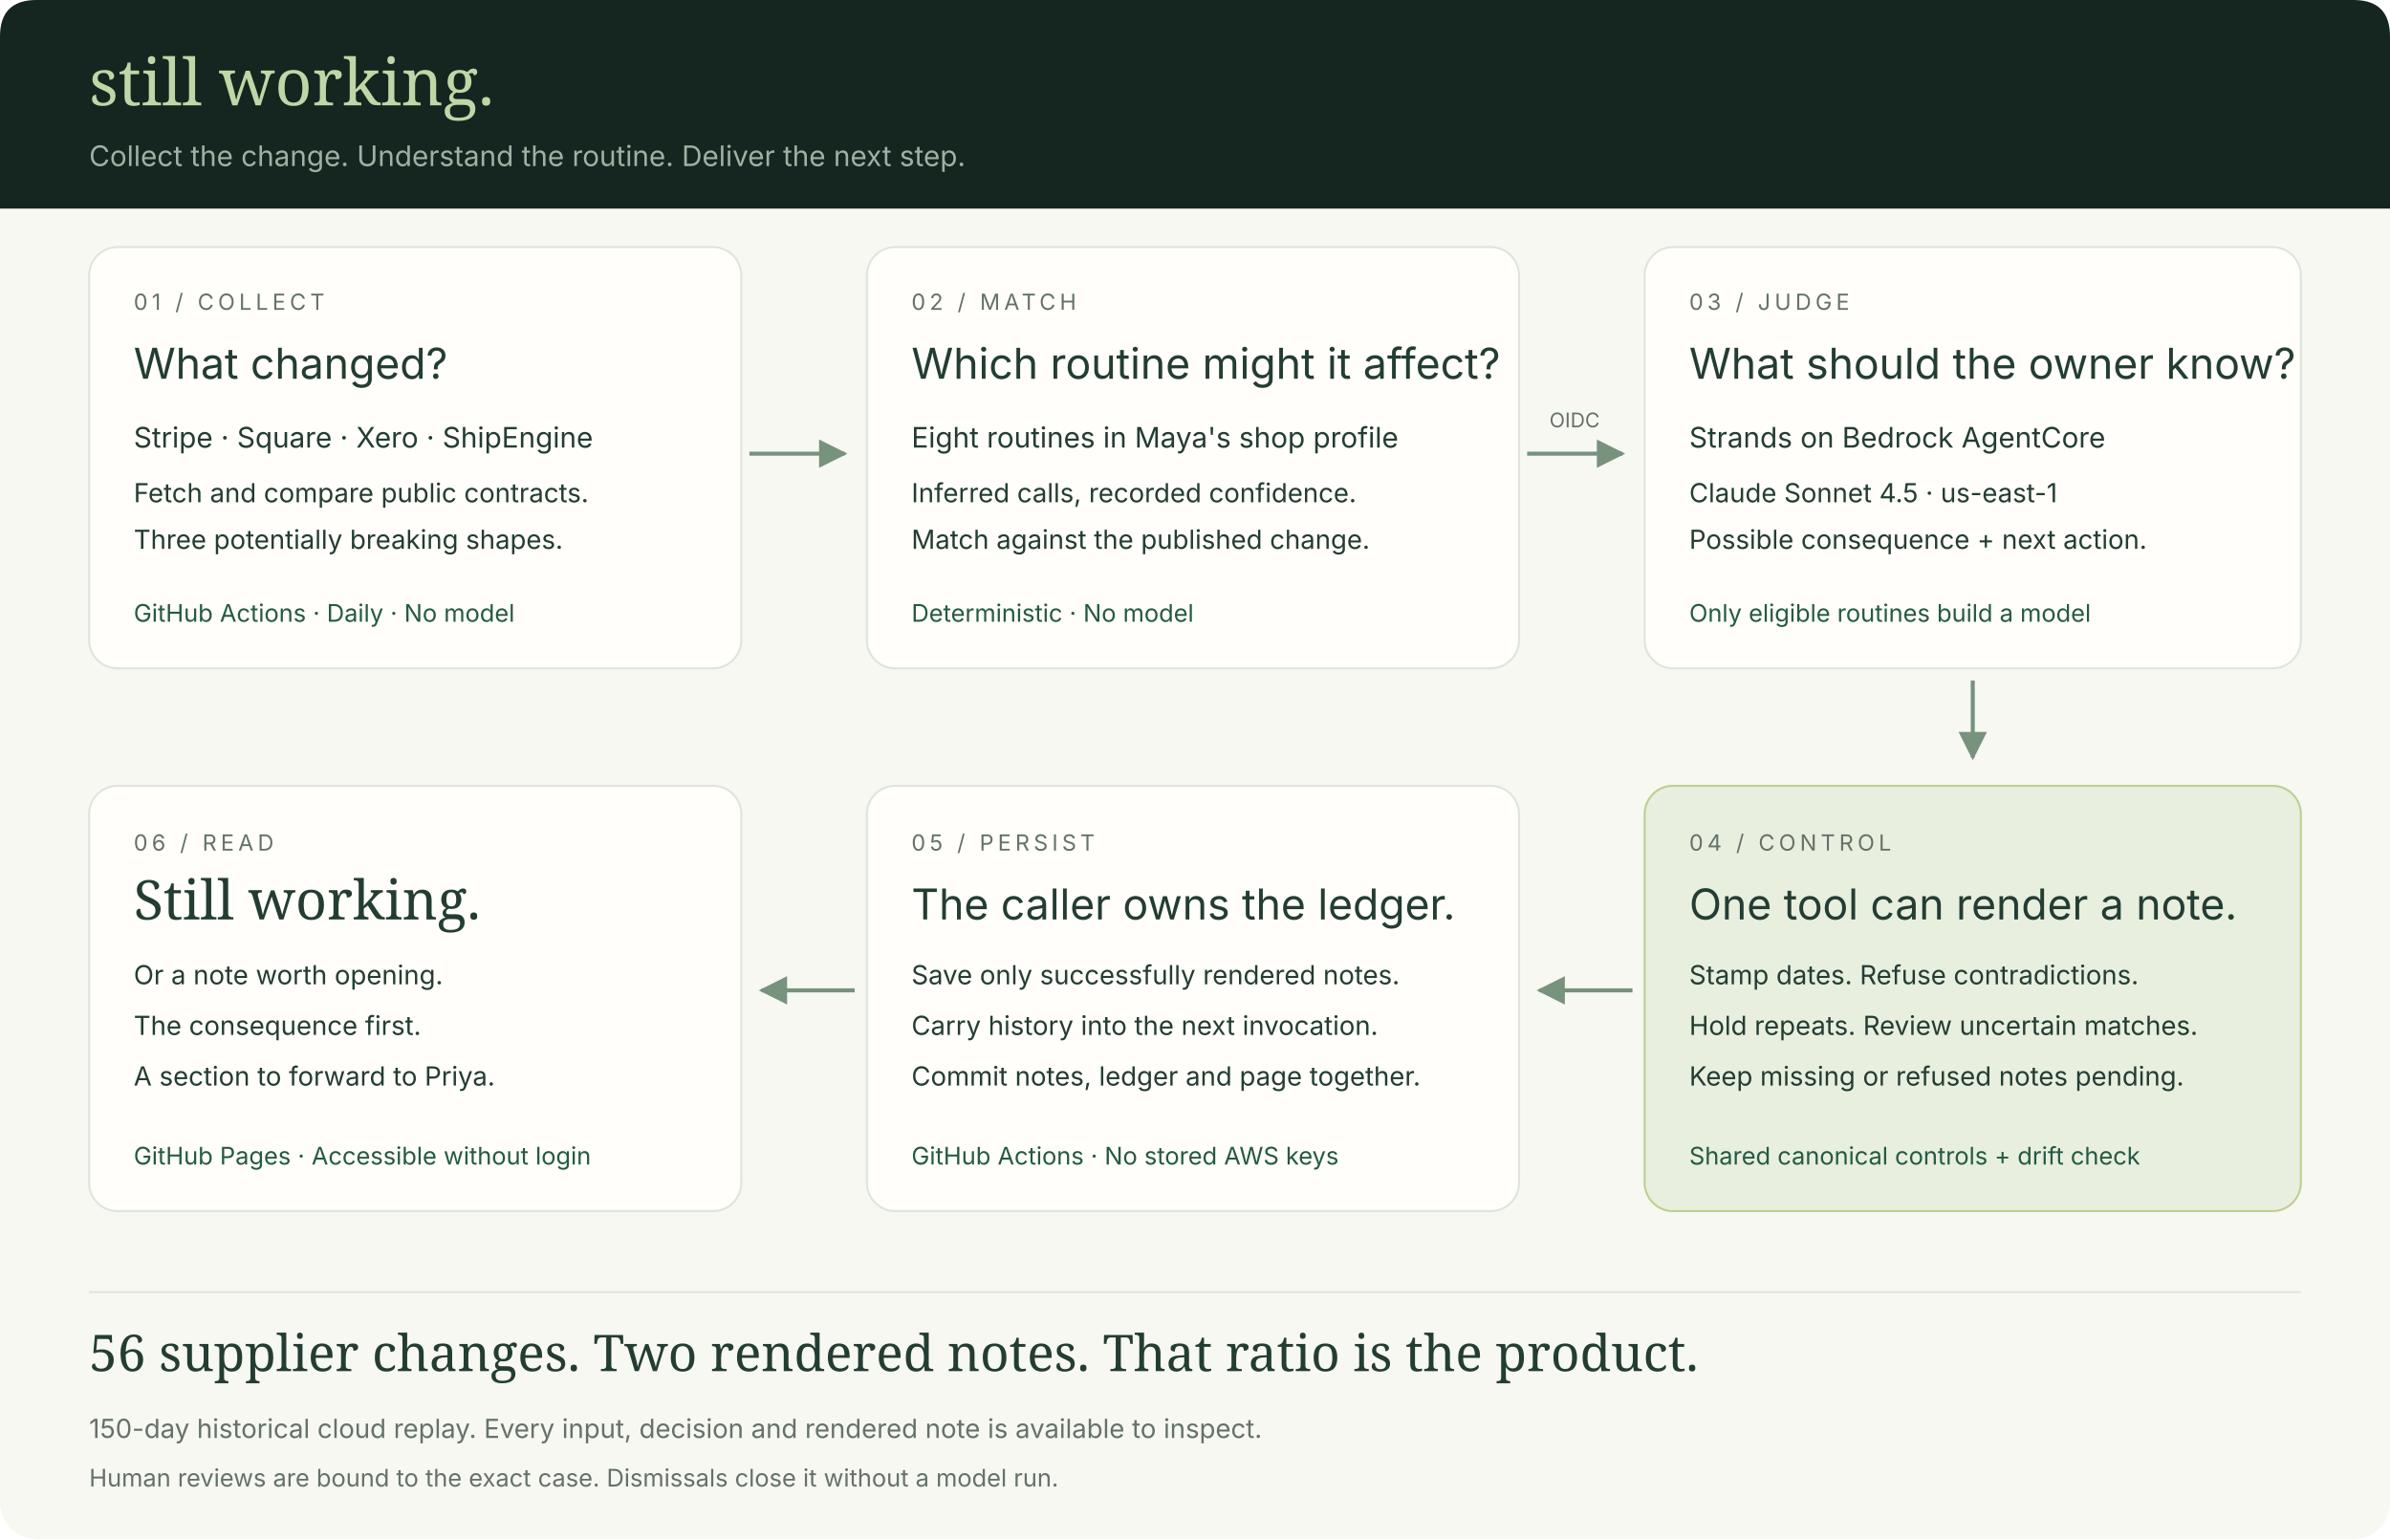
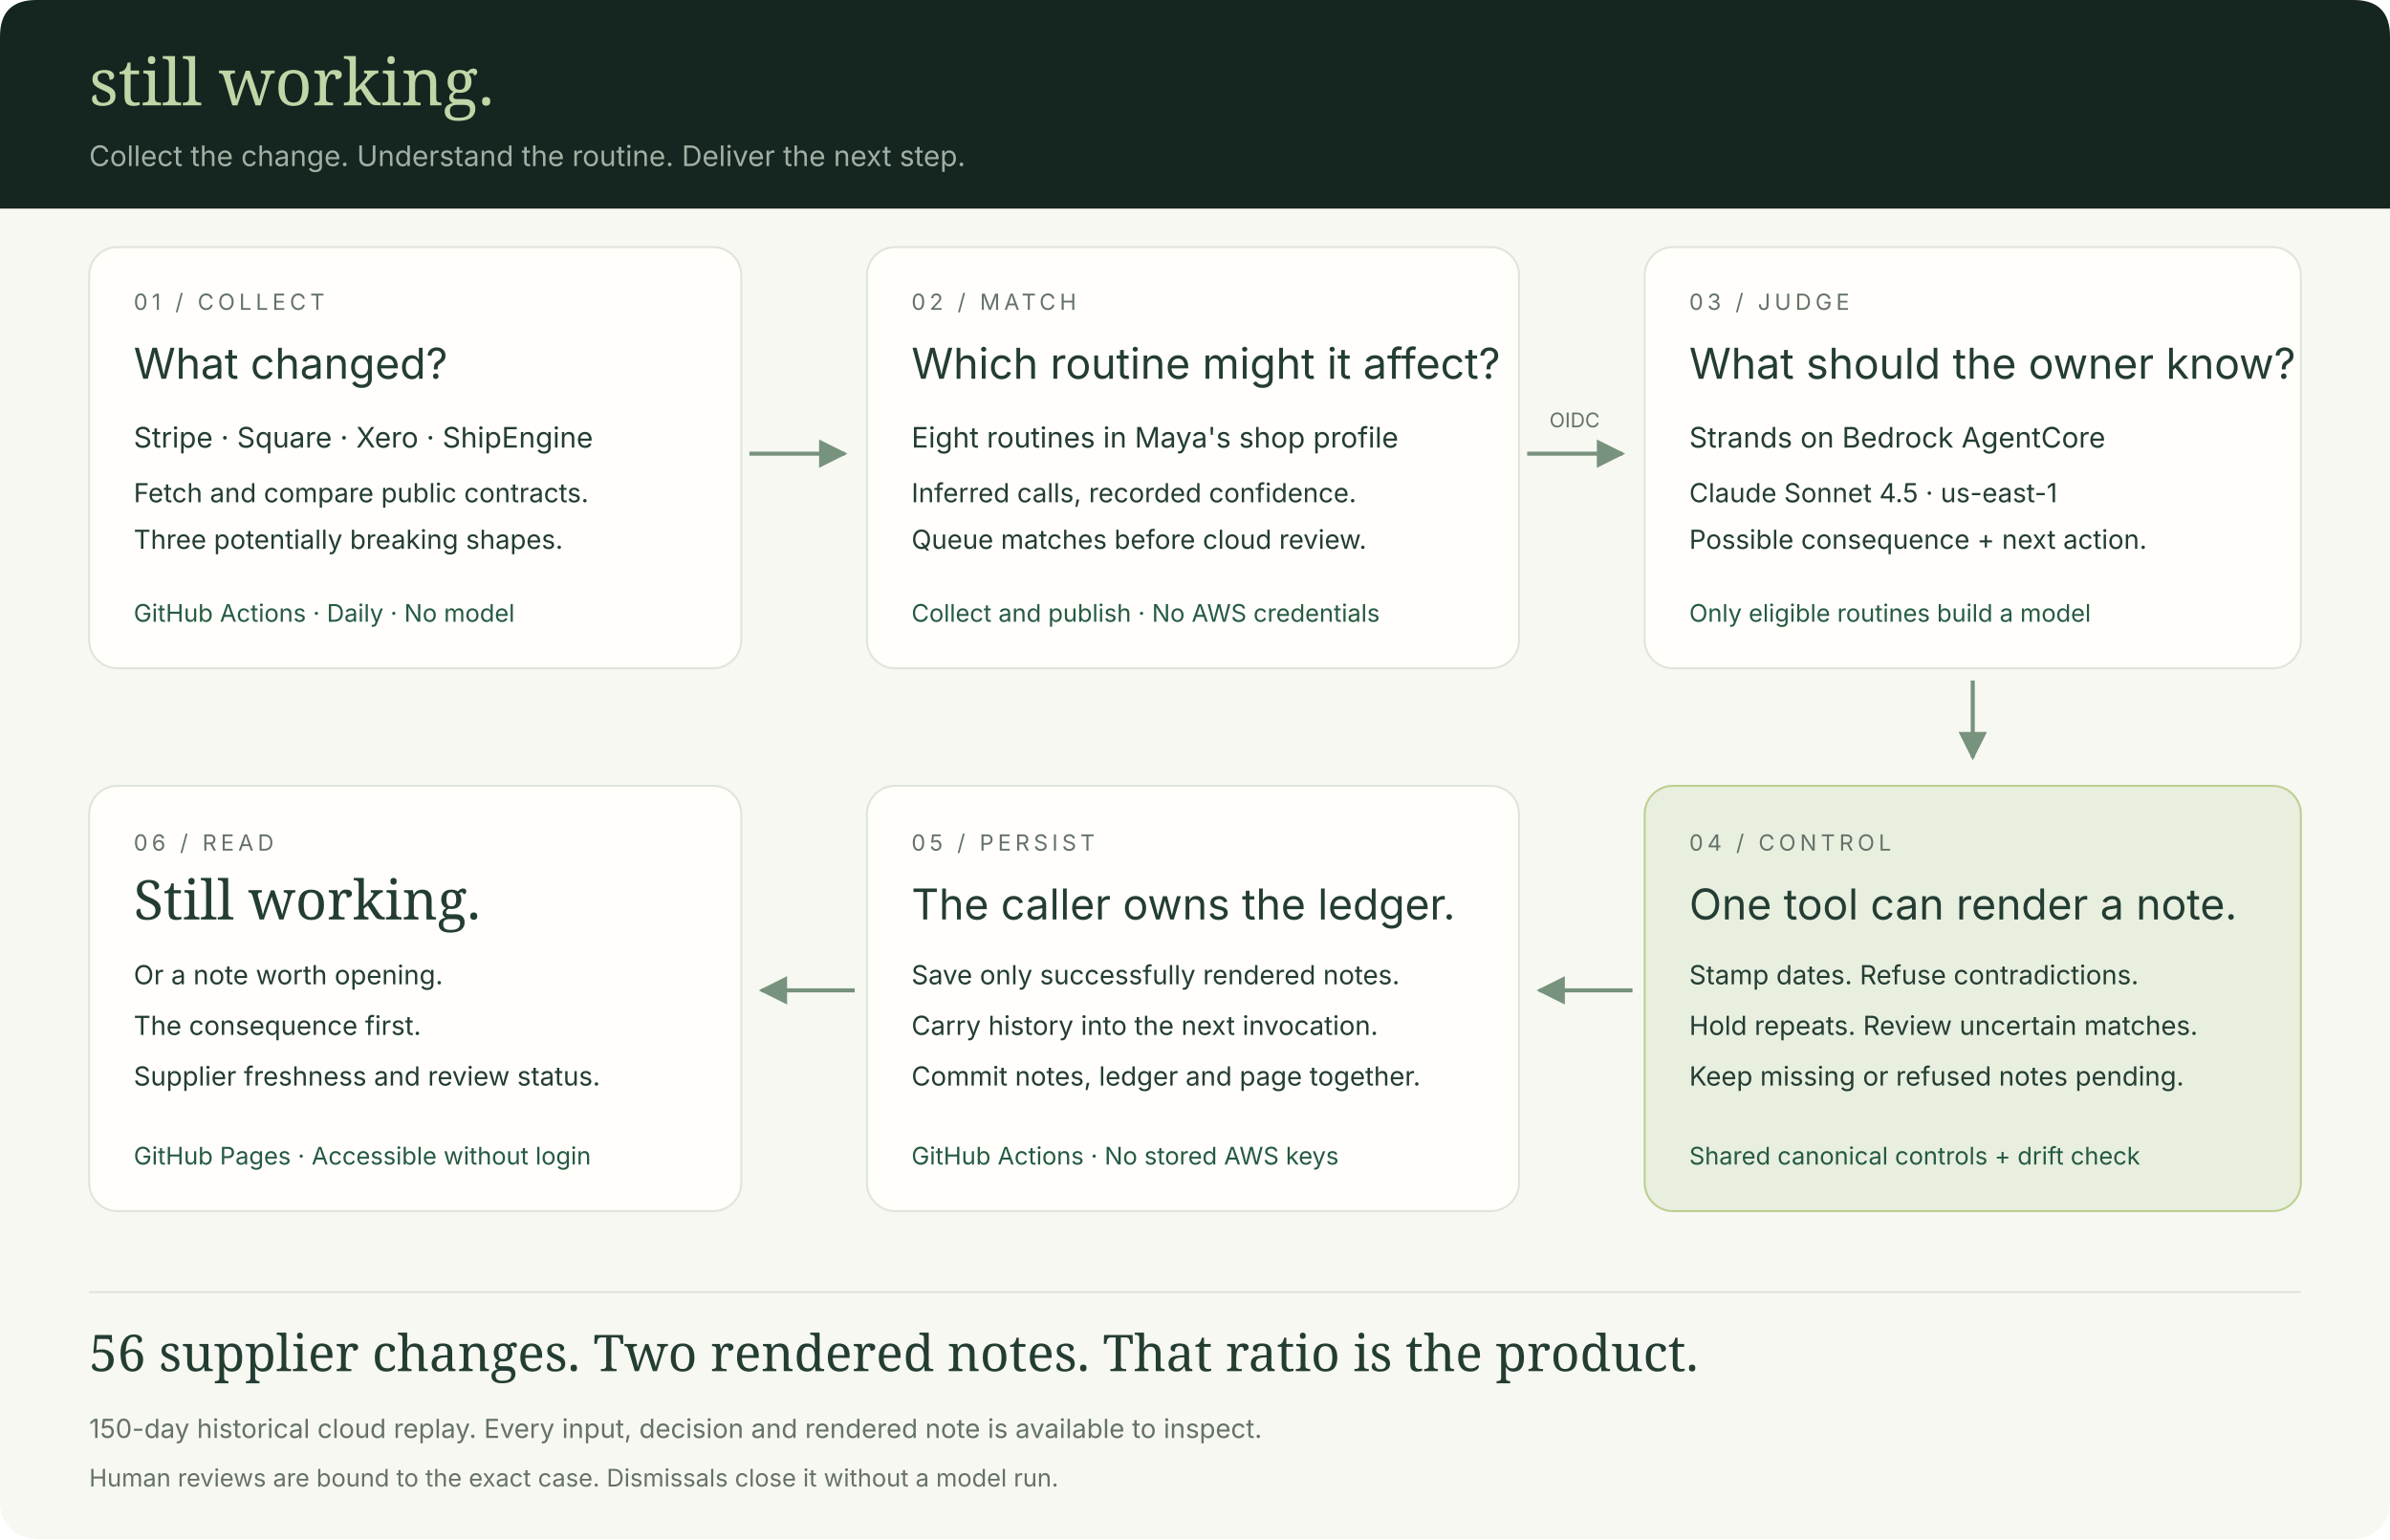
<svg xmlns="http://www.w3.org/2000/svg" viewBox="0 0 1180 760" width="1180" height="760" role="img" aria-labelledby="title desc">
  <defs>
    <marker id="arrow" viewBox="0 0 10 10" refX="9" refY="5" markerWidth="7" markerHeight="7" orient="auto">
      <path d="M0 0L10 5L0 10" fill="#77927d" />
    </marker>
  </defs>
  <rect width="1180" height="760" rx="18" fill="#f7f8f2" />
  <path d="M18 0H1162Q1180 0 1180 18V103H0V18Q0 0 18 0" fill="#15251f" />
  <g font-family="-apple-system,BlinkMacSystemFont,Segoe UI,sans-serif" fill="#243d33">
    <text x="44" y="52" font-family="Georgia,serif" font-size="32" fill="#c0d6a7">still working.</text>
    <text x="44" y="82" font-size="14" fill="#a1b0a4">Collect the change. Understand the routine. Deliver the next step.</text>
    <g fill="#fffefa" stroke="#dfe5db">
      <rect x="44" y="122" width="322" height="208" rx="14" />
      <rect x="428" y="122" width="322" height="208" rx="14" />
      <rect x="812" y="122" width="324" height="208" rx="14" />
    </g>
    <text x="66" y="153" font-size="11" fill="#657269" letter-spacing="2">01 / COLLECT</text>
    <text x="66" y="187" font-size="21">What changed?</text>
    <text x="66" y="221" font-size="14">Stripe · Square · Xero · ShipEngine</text>
    <text x="66" y="248" font-size="13">Fetch and compare public contracts.</text>
    <text x="66" y="271" font-size="13">Three potentially breaking shapes.</text>
    <text x="66" y="307" font-size="12" fill="#255a43">GitHub Actions · Daily · No model</text>
    <text x="450" y="153" font-size="11" fill="#657269" letter-spacing="2">02 / MATCH</text>
    <text x="450" y="187" font-size="21">Which routine might it affect?</text>
    <text x="450" y="221" font-size="14">Eight routines in Maya's shop profile</text>
    <text x="450" y="248" font-size="13">Inferred calls, recorded confidence.</text>
-     <text x="450" y="271" font-size="13">Match against the published change.</text>
-     <text x="450" y="307" font-size="12" fill="#255a43">Deterministic · No model</text>
+     <text x="450" y="271" font-size="13">Queue matches before cloud review.</text>
+     <text x="450" y="307" font-size="12" fill="#255a43">Collect and publish · No AWS credentials</text>
    <text x="834" y="153" font-size="11" fill="#657269" letter-spacing="2">03 / JUDGE</text>
    <text x="834" y="187" font-size="21">What should the owner know?</text>
    <text x="834" y="221" font-size="14">Strands on Bedrock AgentCore</text>
    <text x="834" y="248" font-size="13">Claude Sonnet 4.5 · us-east-1</text>
    <text x="834" y="271" font-size="13">Possible consequence + next action.</text>
    <text x="834" y="307" font-size="12" fill="#255a43">Only eligible routines build a model</text>
    <g stroke="#77927d" stroke-width="2" marker-end="url(#arrow)">
      <path d="M370 224H417" />
      <path d="M754 224H801" />
      <path d="M974 336V374" />
      <path d="M806 489H760" />
      <path d="M422 489H376" />
    </g>
    <text x="765" y="211" font-size="10" fill="#657269">OIDC</text>
    <g fill="#fffefa" stroke="#dfe5db">
      <rect x="44" y="388" width="322" height="210" rx="14" />
      <rect x="428" y="388" width="322" height="210" rx="14" />
    </g>
    <rect x="812" y="388" width="324" height="210" rx="14" fill="#e8efdf" stroke="#bdcf91" />
    <text x="834" y="420" font-size="11" fill="#657269" letter-spacing="2">04 / CONTROL</text>
    <text x="834" y="454" font-size="21">One tool can render a note.</text>
    <text x="834" y="486" font-size="13">Stamp dates. Refuse contradictions.</text>
    <text x="834" y="511" font-size="13">Hold repeats. Review uncertain matches.</text>
    <text x="834" y="536" font-size="13">Keep missing or refused notes pending.</text>
    <text x="834" y="575" font-size="12" fill="#255a43">Shared canonical controls + drift check</text>
    <text x="450" y="420" font-size="11" fill="#657269" letter-spacing="2">05 / PERSIST</text>
    <text x="450" y="454" font-size="21">The caller owns the ledger.</text>
    <text x="450" y="486" font-size="13">Save only successfully rendered notes.</text>
    <text x="450" y="511" font-size="13">Carry history into the next invocation.</text>
    <text x="450" y="536" font-size="13">Commit notes, ledger and page together.</text>
    <text x="450" y="575" font-size="12" fill="#255a43">GitHub Actions · No stored AWS keys</text>
    <text x="66" y="420" font-size="11" fill="#657269" letter-spacing="2">06 / READ</text>
    <text x="66" y="454" font-family="Georgia,serif" font-size="27">Still working.</text>
    <text x="66" y="486" font-size="13">Or a note worth opening.</text>
    <text x="66" y="511" font-size="13">The consequence first.</text>
-     <text x="66" y="536" font-size="13">A section to forward to Priya.</text>
+     <text x="66" y="536" font-size="13">Supplier freshness and review status.</text>
    <text x="66" y="575" font-size="12" fill="#255a43">GitHub Pages · Accessible without login</text>
    <path d="M44 638H1136" stroke="#dfe5db" />
    <text x="44" y="677" font-family="Georgia,serif" font-size="25">56 supplier changes. Two rendered notes. That ratio is the product.</text>
    <text x="44" y="710" font-size="13" fill="#657269">150-day historical cloud replay. Every input, decision and rendered note is available to inspect.</text>
    <text x="44" y="734" font-size="12" fill="#657269">Human reviews are bound to the exact case. Dismissals close it without a model run.</text>
  </g>
</svg>
